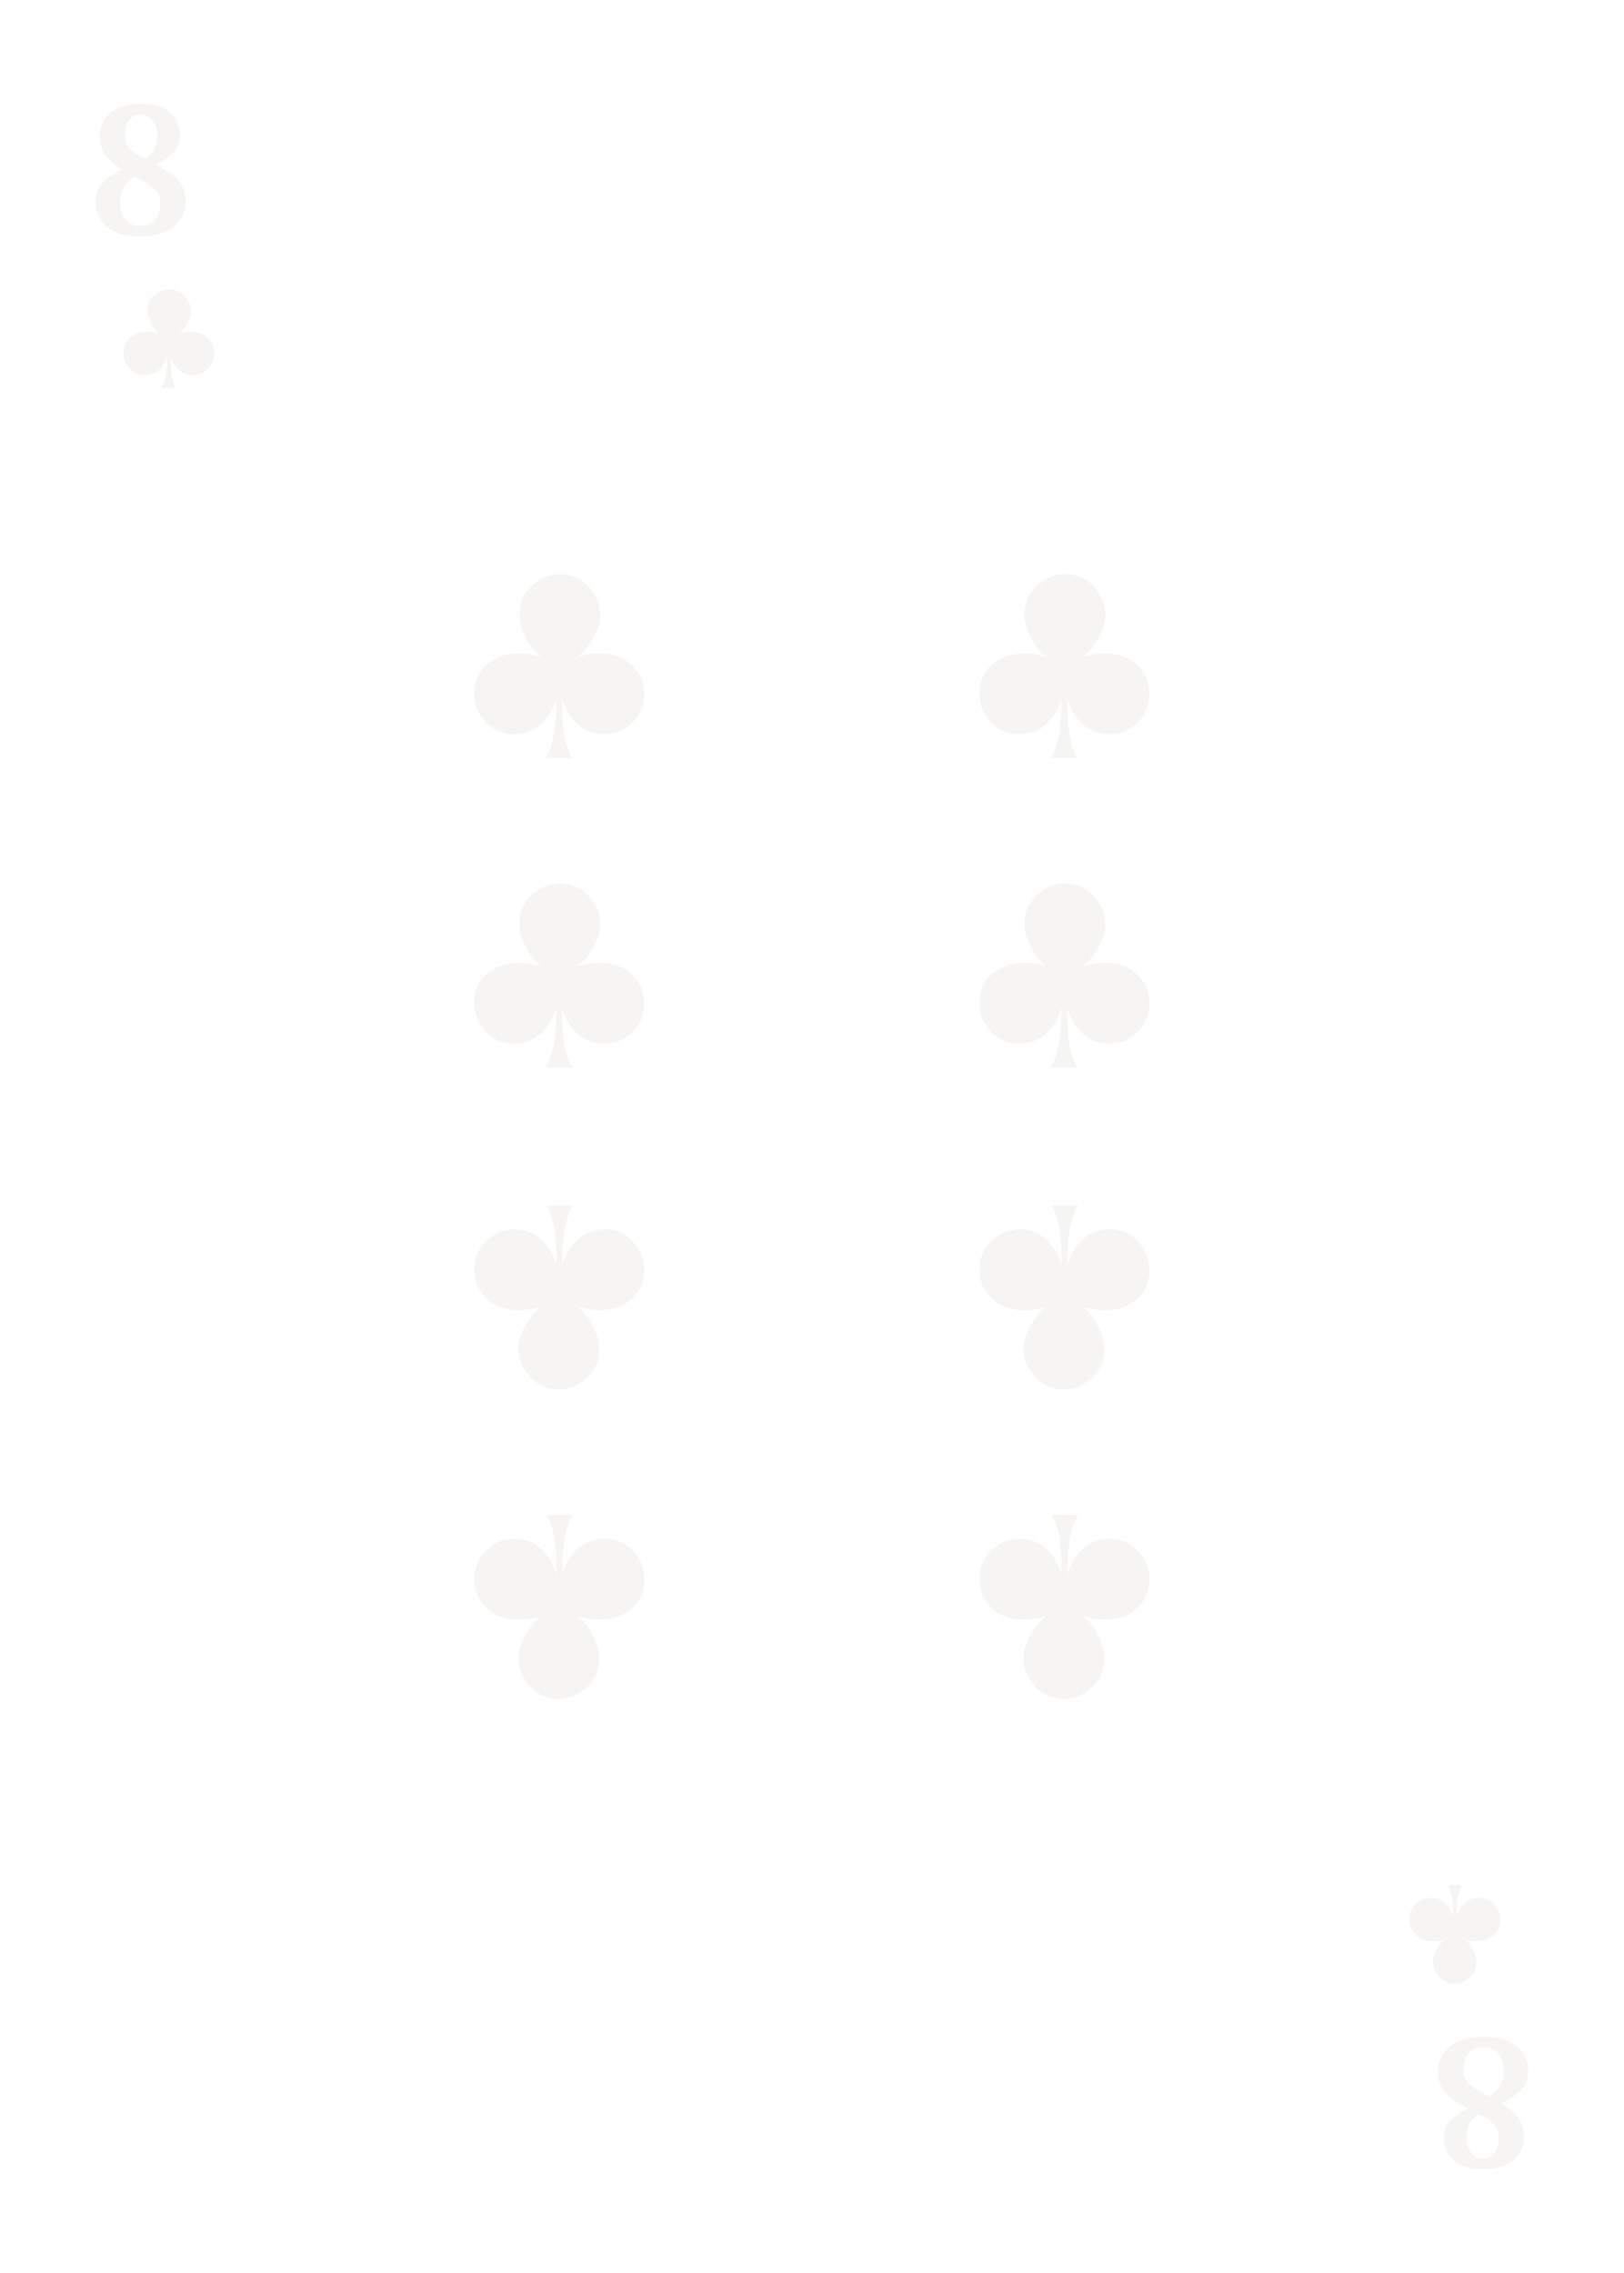
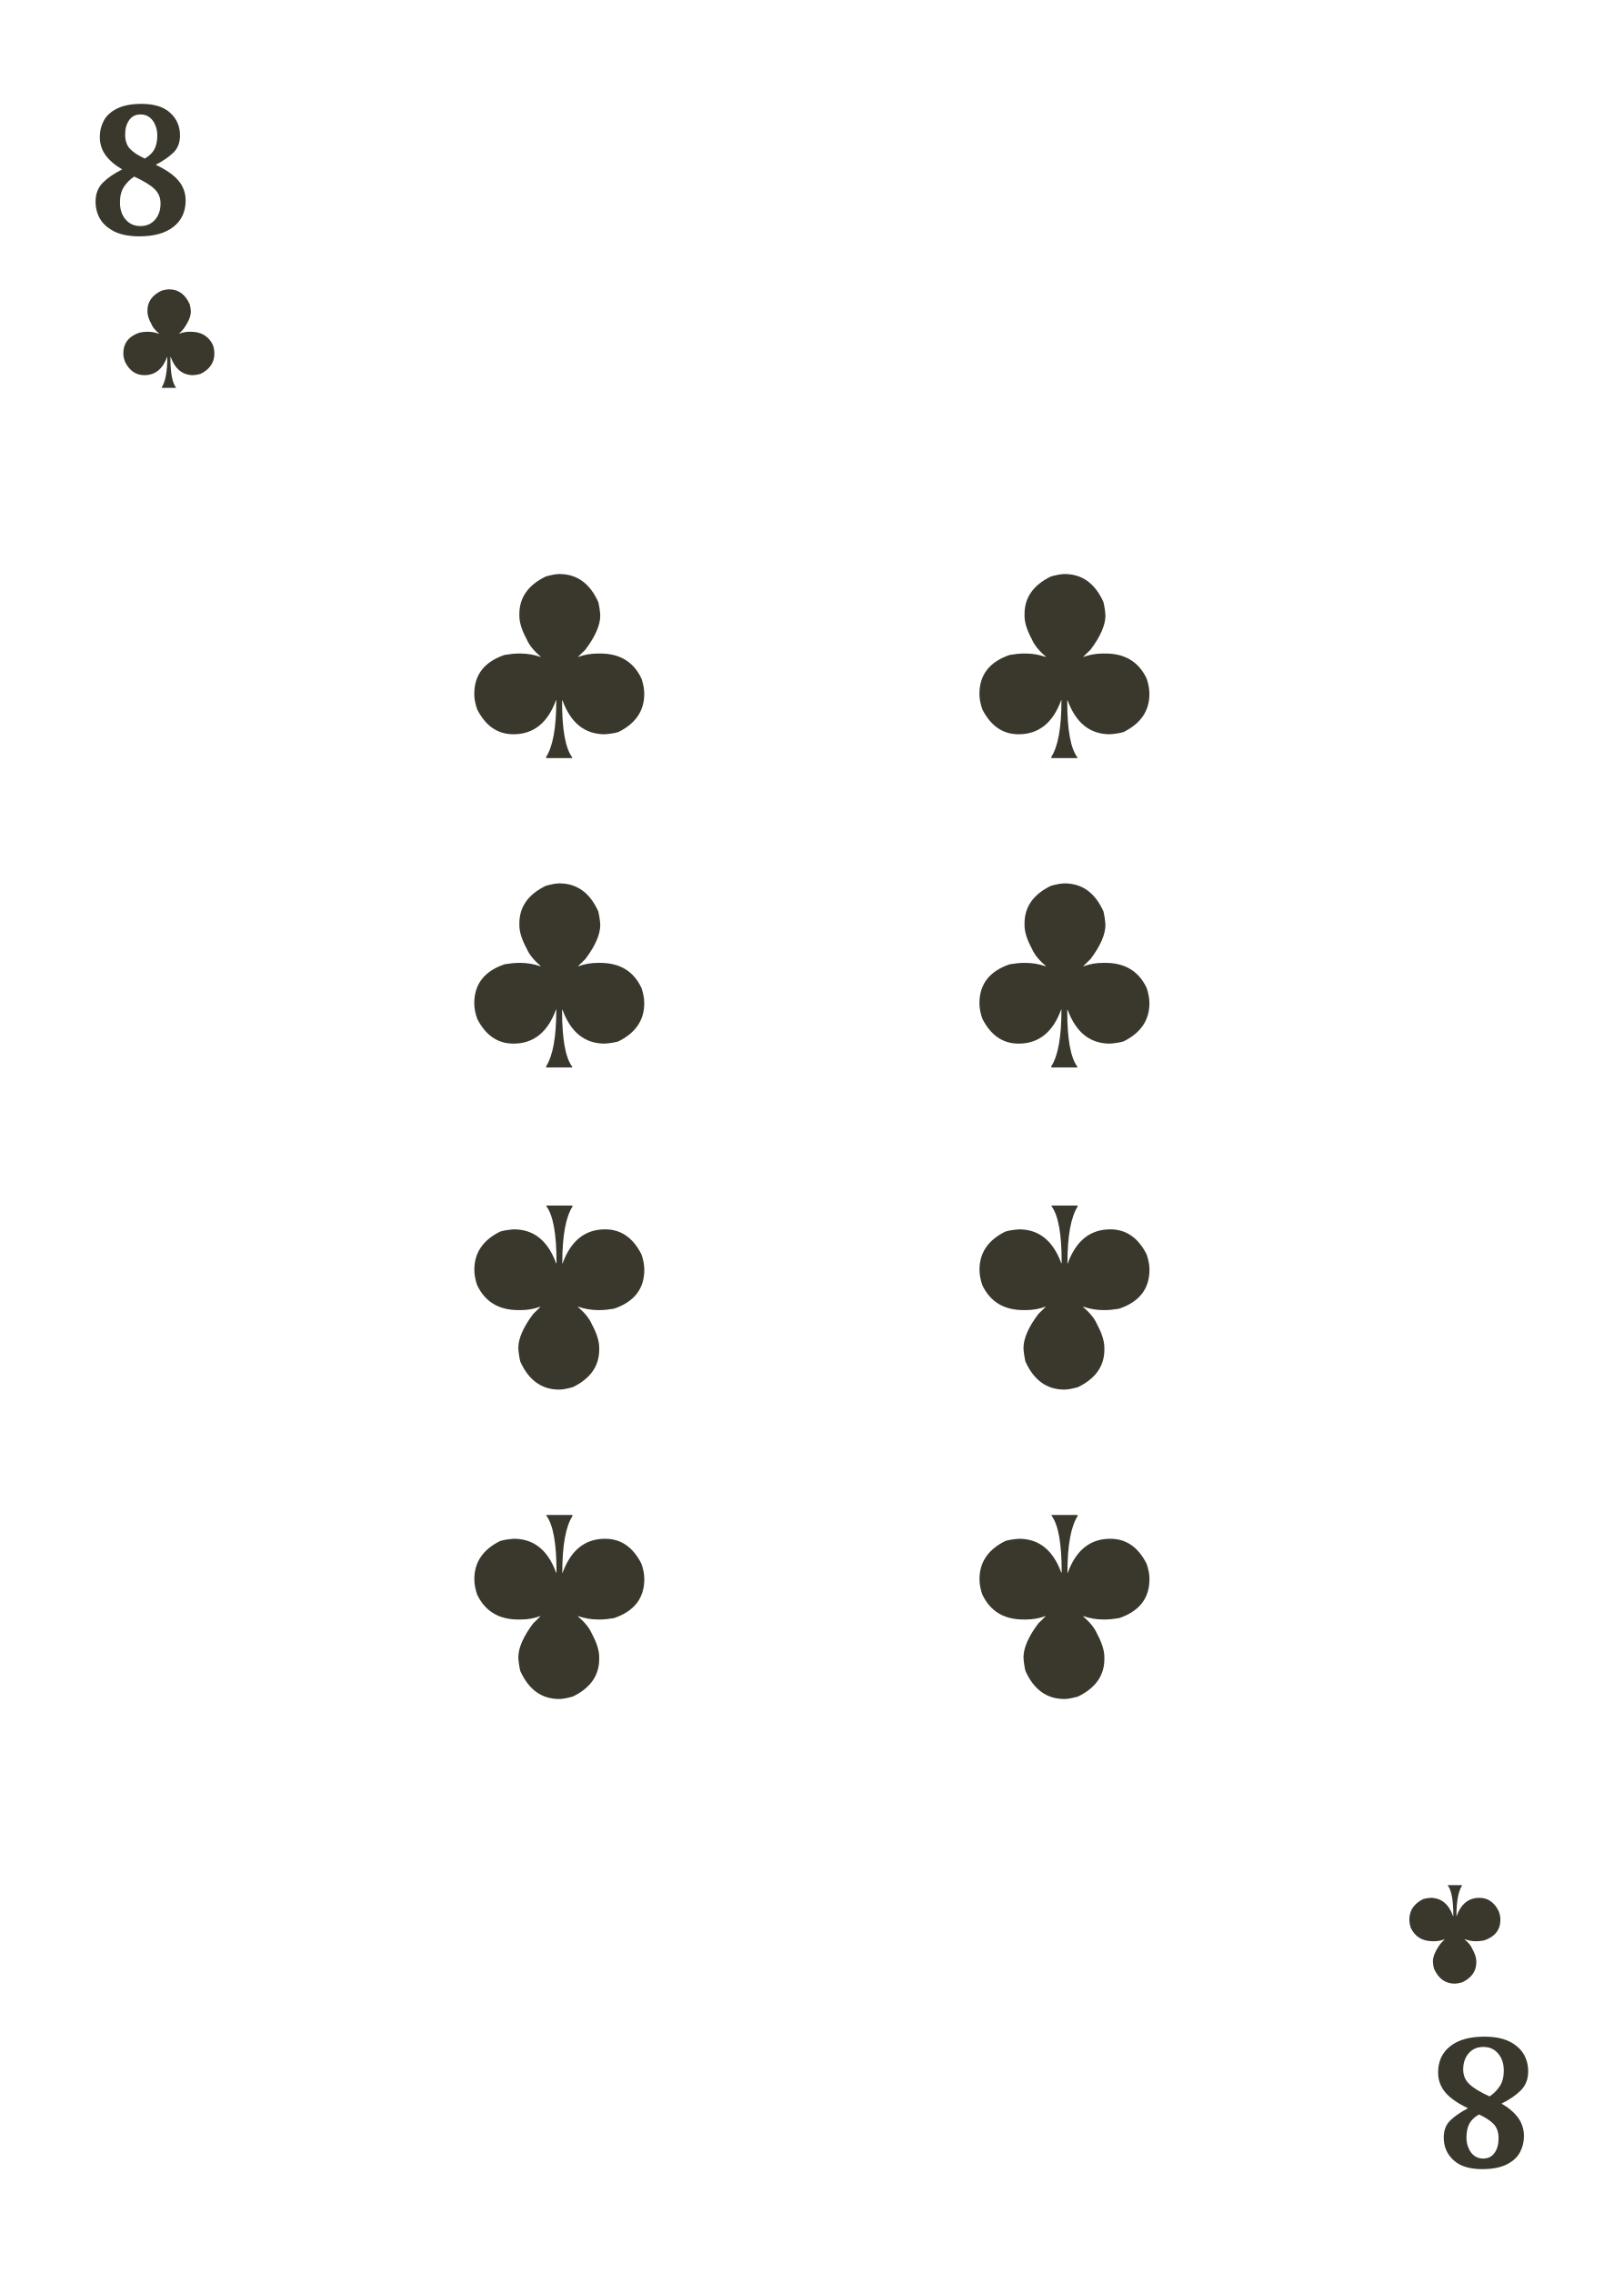
<svg xmlns="http://www.w3.org/2000/svg" viewBox="0 0 180 252" width="180" height="252">
-   <text x="10" y="26" font-family="Georgia, serif" font-size="20" font-weight="bold" fill="#f6f5f4">8</text>
-   <text x="12" y="43" font-family="Georgia, serif" font-size="15" fill="#f6f5f4">♣</text>
+   <style>@media (prefers-color-scheme: dark){text{fill:hsl(49 14% 80%)}}</style>
+   <text x="10" y="26" font-family="Georgia, serif" font-size="20" font-weight="bold" fill="hsl(49 14% 20%)">8</text>
+   <text x="12" y="43" font-family="Georgia, serif" font-size="15" fill="hsl(49 14% 20%)">♣</text>
  <g transform="rotate(180, 90.0, 126.0)">
-     <text x="10" y="26" font-family="Georgia, serif" font-size="20" font-weight="bold" fill="#f6f5f4">8</text>
-     <text x="12" y="43" font-family="Georgia, serif" font-size="15" fill="#f6f5f4">♣</text>
+     <text x="10" y="26" font-family="Georgia, serif" font-size="20" font-weight="bold" fill="hsl(49 14% 20%)">8</text>
+     <text x="12" y="43" font-family="Georgia, serif" font-size="15" fill="hsl(49 14% 20%)">♣</text>
  </g>
-   <text x="62.0" y="76.1" font-family="Georgia, serif" font-size="28" fill="#f6f5f4" text-anchor="middle" dominant-baseline="middle">♣</text>
-   <text x="118.0" y="76.1" font-family="Georgia, serif" font-size="28" fill="#f6f5f4" text-anchor="middle" dominant-baseline="middle">♣</text>
-   <text x="62.0" y="110.4" font-family="Georgia, serif" font-size="28" fill="#f6f5f4" text-anchor="middle" dominant-baseline="middle">♣</text>
-   <text x="118.0" y="110.4" font-family="Georgia, serif" font-size="28" fill="#f6f5f4" text-anchor="middle" dominant-baseline="middle">♣</text>
-   <text x="62.0" y="141.6" font-family="Georgia, serif" font-size="28" fill="#f6f5f4" text-anchor="middle" dominant-baseline="middle" transform="rotate(180,62.0,141.6)">♣</text>
-   <text x="118.0" y="141.6" font-family="Georgia, serif" font-size="28" fill="#f6f5f4" text-anchor="middle" dominant-baseline="middle" transform="rotate(180,118.0,141.6)">♣</text>
-   <text x="62.0" y="175.9" font-family="Georgia, serif" font-size="28" fill="#f6f5f4" text-anchor="middle" dominant-baseline="middle" transform="rotate(180,62.0,175.9)">♣</text>
-   <text x="118.0" y="175.9" font-family="Georgia, serif" font-size="28" fill="#f6f5f4" text-anchor="middle" dominant-baseline="middle" transform="rotate(180,118.0,175.9)">♣</text>
+   <text x="62.0" y="76.1" font-family="Georgia, serif" font-size="28" fill="hsl(49 14% 20%)" text-anchor="middle" dominant-baseline="middle">♣</text>
+   <text x="118.0" y="76.1" font-family="Georgia, serif" font-size="28" fill="hsl(49 14% 20%)" text-anchor="middle" dominant-baseline="middle">♣</text>
+   <text x="62.0" y="110.4" font-family="Georgia, serif" font-size="28" fill="hsl(49 14% 20%)" text-anchor="middle" dominant-baseline="middle">♣</text>
+   <text x="118.0" y="110.4" font-family="Georgia, serif" font-size="28" fill="hsl(49 14% 20%)" text-anchor="middle" dominant-baseline="middle">♣</text>
+   <text x="62.0" y="141.6" font-family="Georgia, serif" font-size="28" fill="hsl(49 14% 20%)" text-anchor="middle" dominant-baseline="middle" transform="rotate(180,62.0,141.6)">♣</text>
+   <text x="118.0" y="141.6" font-family="Georgia, serif" font-size="28" fill="hsl(49 14% 20%)" text-anchor="middle" dominant-baseline="middle" transform="rotate(180,118.0,141.6)">♣</text>
+   <text x="62.0" y="175.9" font-family="Georgia, serif" font-size="28" fill="hsl(49 14% 20%)" text-anchor="middle" dominant-baseline="middle" transform="rotate(180,62.0,175.9)">♣</text>
+   <text x="118.0" y="175.9" font-family="Georgia, serif" font-size="28" fill="hsl(49 14% 20%)" text-anchor="middle" dominant-baseline="middle" transform="rotate(180,118.0,175.9)">♣</text>
</svg>
